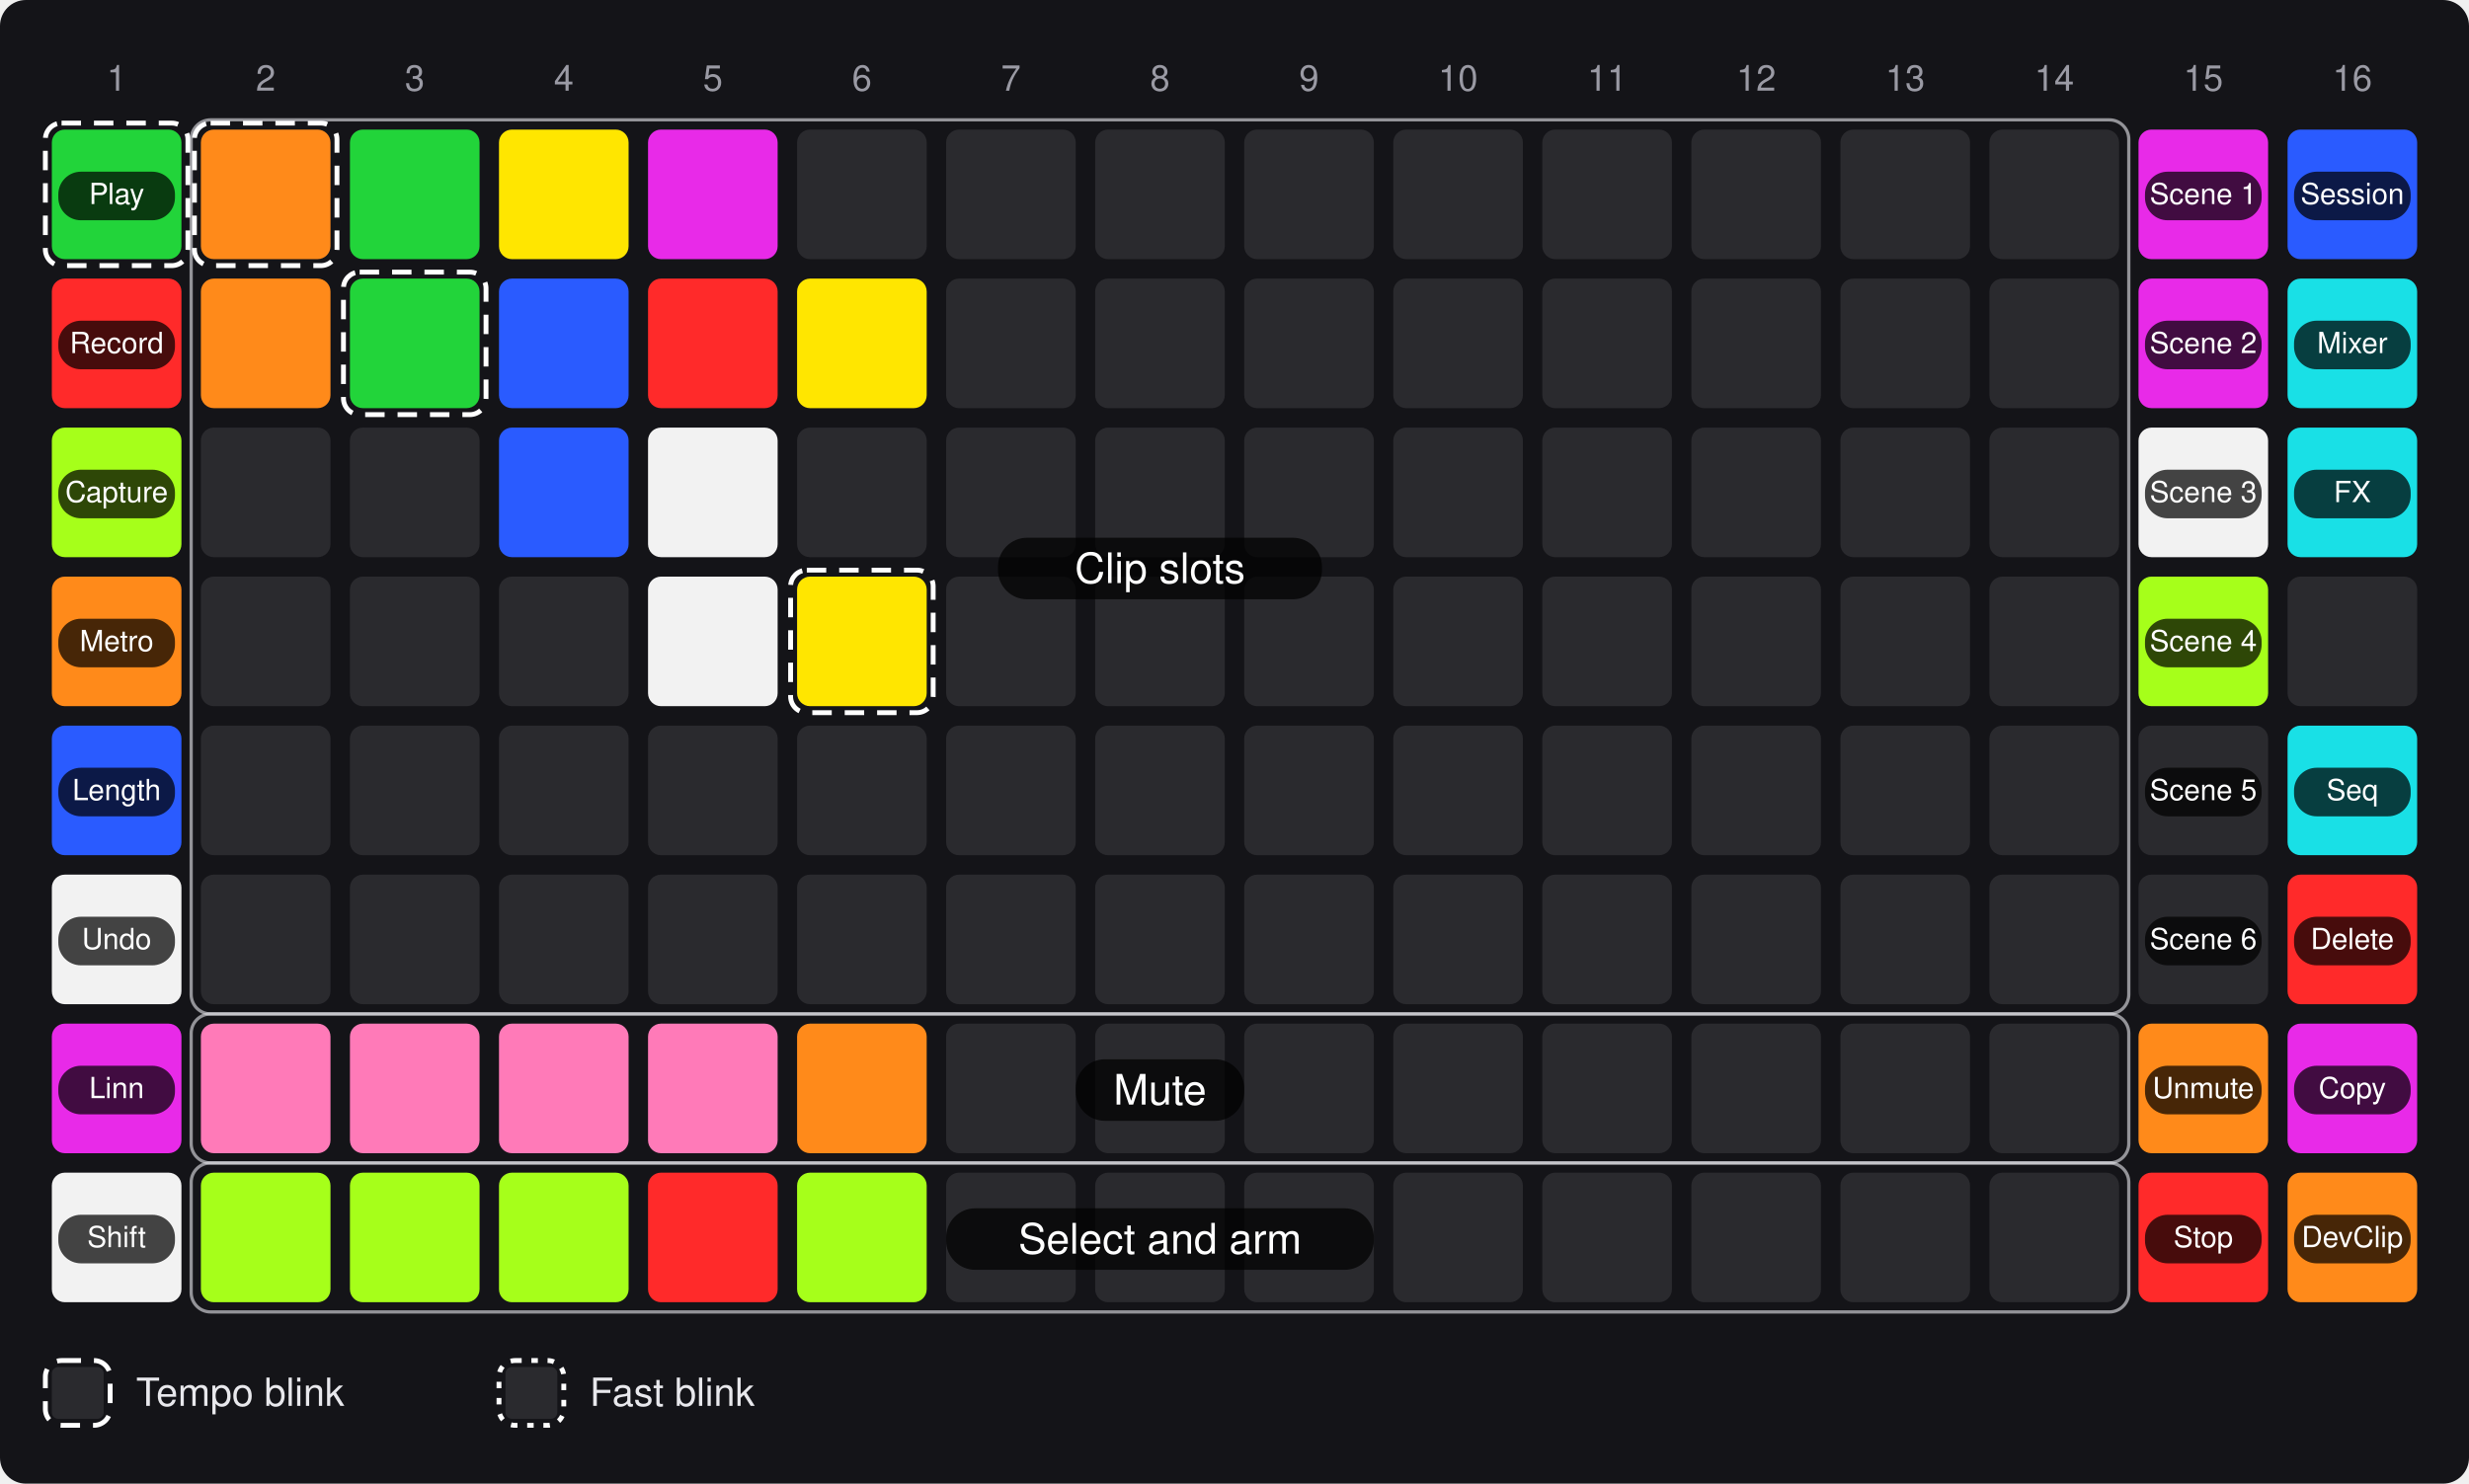
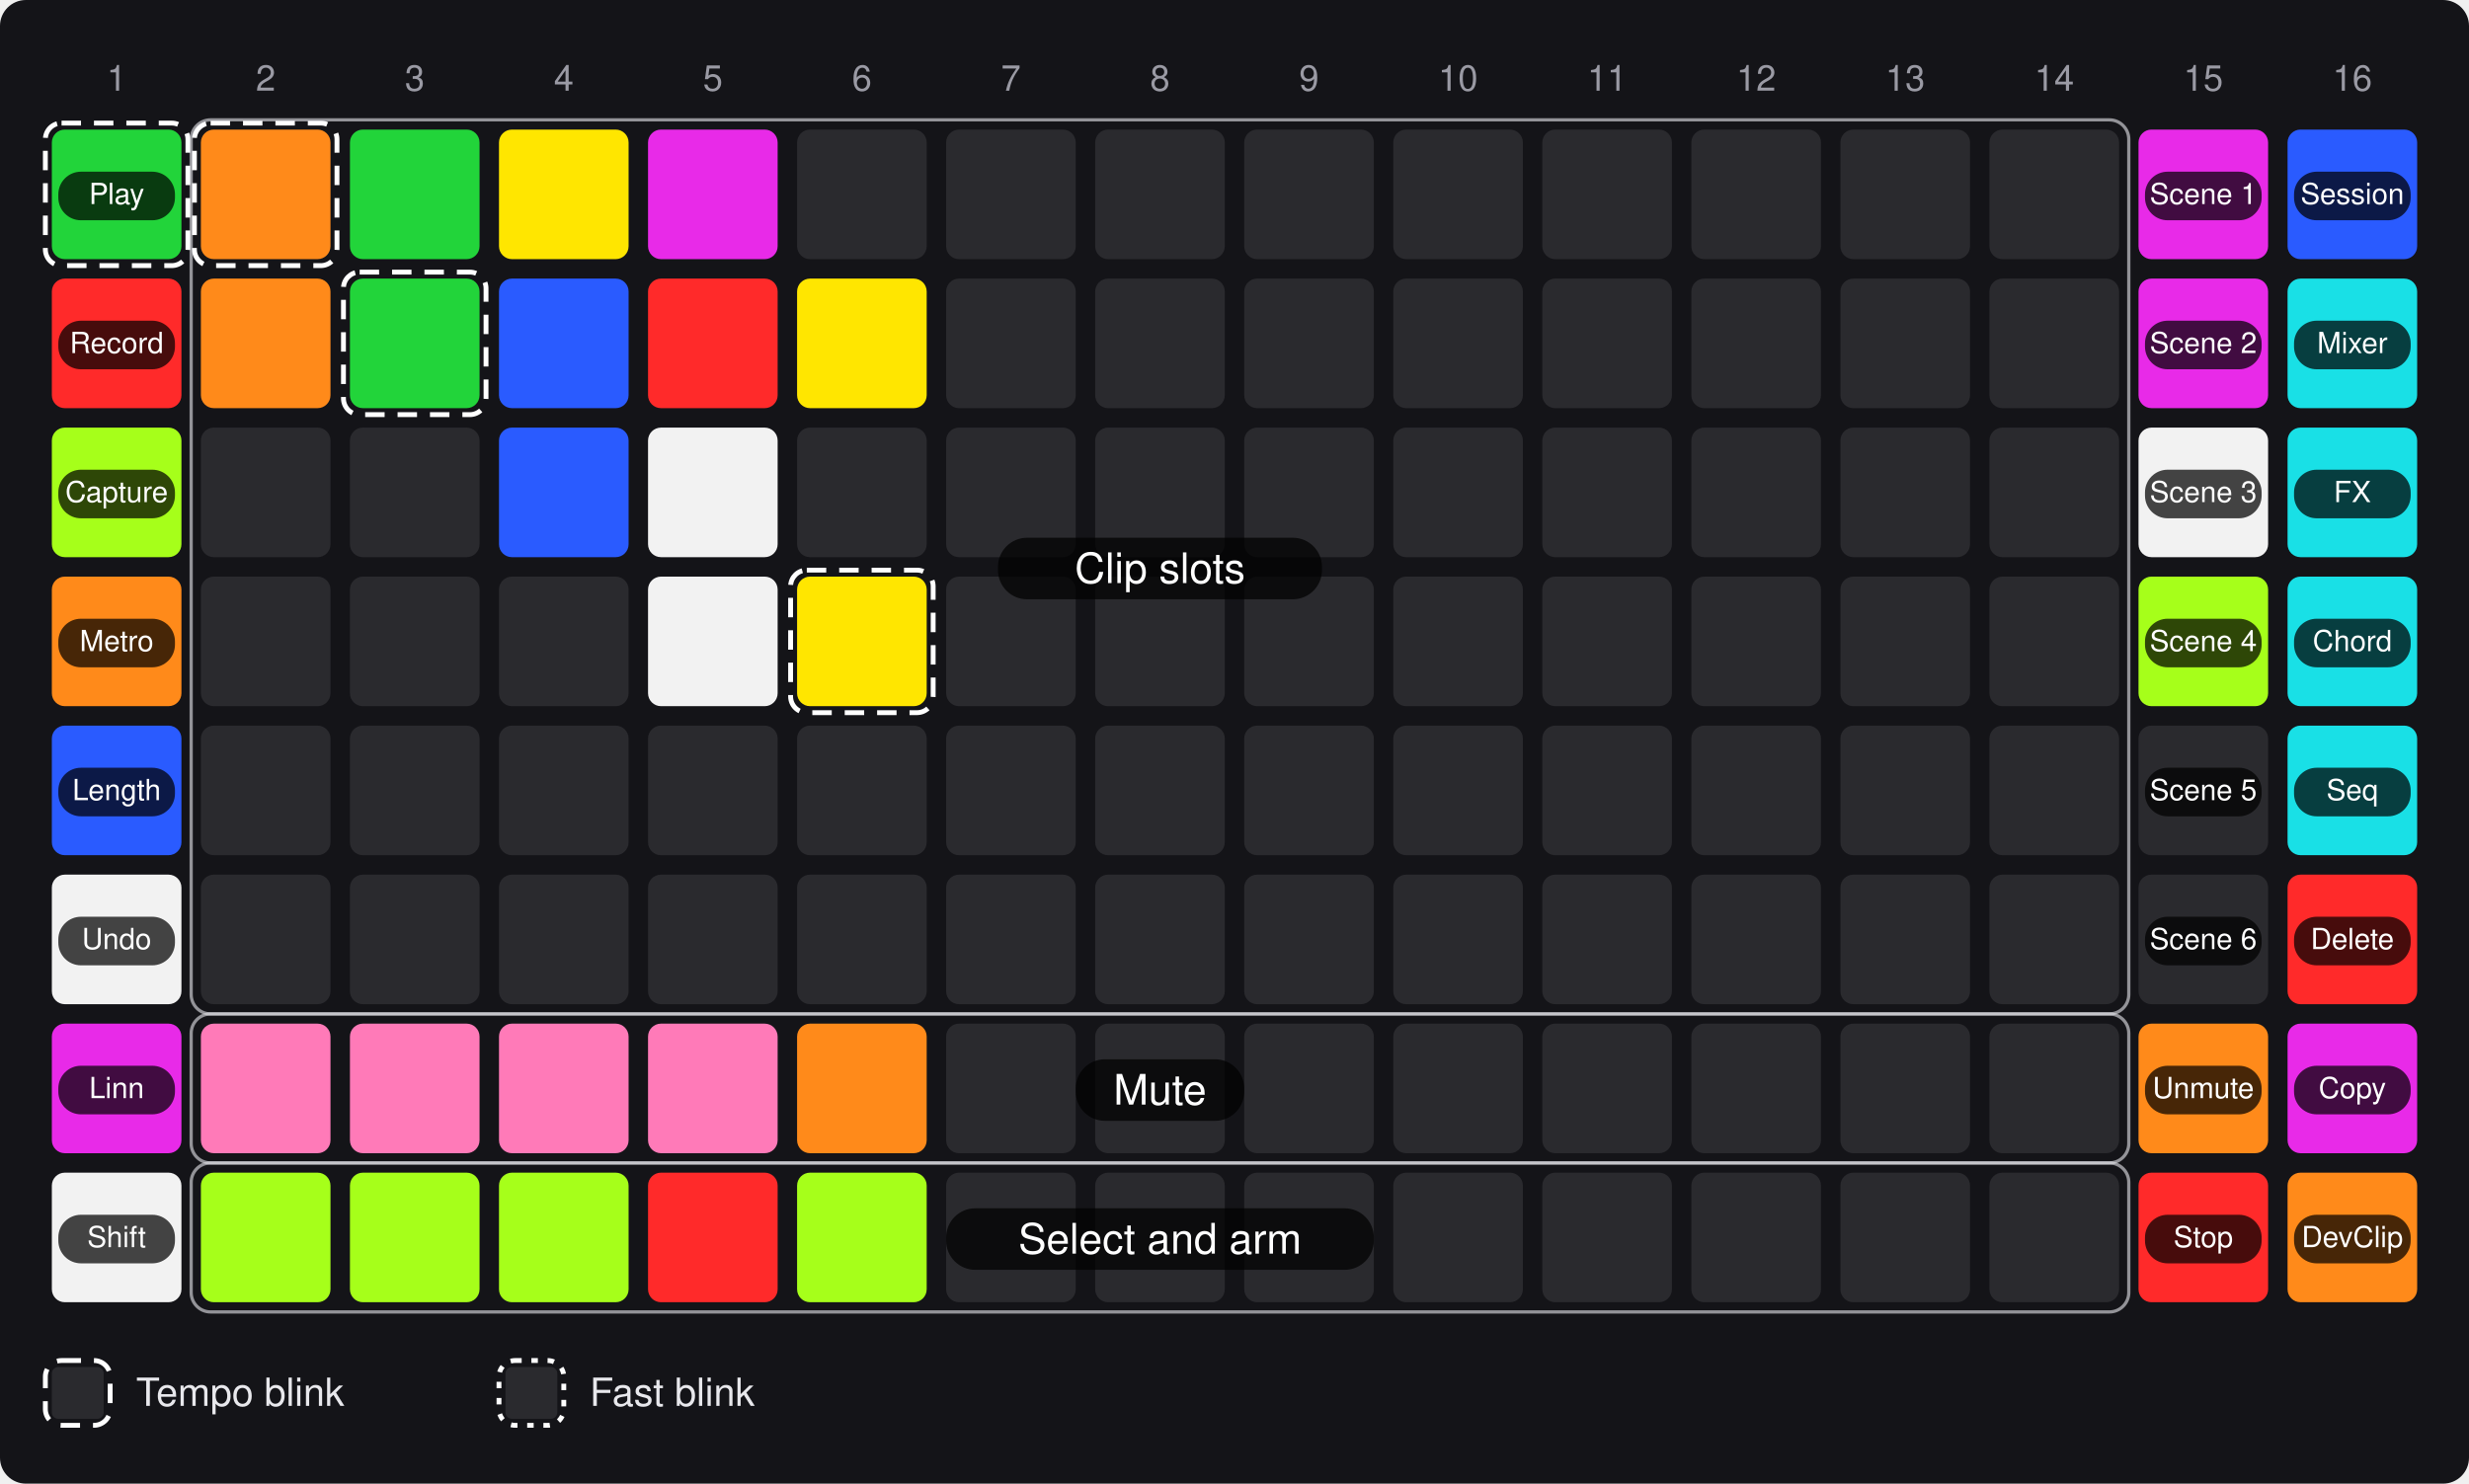
<svg xmlns="http://www.w3.org/2000/svg" width="762" height="458" viewBox="0 0 762 458" font-family="Helvetica, Arial, sans-serif">
  <rect x="0" y="0" width="762" height="458" rx="8" fill="#141418" />
  <text x="36" y="28" font-size="11" fill="#9a9aa4" text-anchor="middle">1</text>
  <text x="82" y="28" font-size="11" fill="#9a9aa4" text-anchor="middle">2</text>
  <text x="128" y="28" font-size="11" fill="#9a9aa4" text-anchor="middle">3</text>
  <text x="174" y="28" font-size="11" fill="#9a9aa4" text-anchor="middle">4</text>
  <text x="220" y="28" font-size="11" fill="#9a9aa4" text-anchor="middle">5</text>
  <text x="266" y="28" font-size="11" fill="#9a9aa4" text-anchor="middle">6</text>
  <text x="312" y="28" font-size="11" fill="#9a9aa4" text-anchor="middle">7</text>
  <text x="358" y="28" font-size="11" fill="#9a9aa4" text-anchor="middle">8</text>
  <text x="404" y="28" font-size="11" fill="#9a9aa4" text-anchor="middle">9</text>
  <text x="450" y="28" font-size="11" fill="#9a9aa4" text-anchor="middle">10</text>
  <text x="496" y="28" font-size="11" fill="#9a9aa4" text-anchor="middle">11</text>
  <text x="542" y="28" font-size="11" fill="#9a9aa4" text-anchor="middle">12</text>
  <text x="588" y="28" font-size="11" fill="#9a9aa4" text-anchor="middle">13</text>
  <text x="634" y="28" font-size="11" fill="#9a9aa4" text-anchor="middle">14</text>
  <text x="680" y="28" font-size="11" fill="#9a9aa4" text-anchor="middle">15</text>
  <text x="726" y="28" font-size="11" fill="#9a9aa4" text-anchor="middle">16</text>
  <rect x="16" y="40" width="40" height="40" rx="4" fill="#22d43a" />
  <rect x="14" y="38" width="44" height="44" rx="5" fill="none" stroke="#ffffff" stroke-width="1.5" stroke-dasharray="6 4" />
  <rect x="16" y="86" width="40" height="40" rx="4" fill="#ff2a2a" />
  <rect x="16" y="132" width="40" height="40" rx="4" fill="#a6ff1a" />
  <rect x="16" y="178" width="40" height="40" rx="4" fill="#ff8a1a" />
  <rect x="16" y="224" width="40" height="40" rx="4" fill="#2a5bff" />
  <rect x="16" y="270" width="40" height="40" rx="4" fill="#f2f2f2" />
  <rect x="16" y="316" width="40" height="40" rx="4" fill="#e82ae8" />
  <rect x="16" y="362" width="40" height="40" rx="4" fill="#f2f2f2" />
  <rect x="62" y="40" width="40" height="40" rx="4" fill="#ff8a1a" />
  <rect x="60" y="38" width="44" height="44" rx="5" fill="none" stroke="#ffffff" stroke-width="1.5" stroke-dasharray="6 4" />
  <rect x="62" y="86" width="40" height="40" rx="4" fill="#ff8a1a" />
  <rect x="62" y="132" width="40" height="40" rx="4" fill="#2a2a2e" />
  <rect x="62" y="178" width="40" height="40" rx="4" fill="#2a2a2e" />
  <rect x="62" y="224" width="40" height="40" rx="4" fill="#2a2a2e" />
  <rect x="62" y="270" width="40" height="40" rx="4" fill="#2a2a2e" />
  <rect x="62" y="316" width="40" height="40" rx="4" fill="#ff7ab8" />
  <rect x="62" y="362" width="40" height="40" rx="4" fill="#a6ff1a" />
  <rect x="108" y="40" width="40" height="40" rx="4" fill="#22d43a" />
  <rect x="108" y="86" width="40" height="40" rx="4" fill="#22d43a" />
  <rect x="106" y="84" width="44" height="44" rx="5" fill="none" stroke="#ffffff" stroke-width="1.5" stroke-dasharray="6 4" />
  <rect x="108" y="132" width="40" height="40" rx="4" fill="#2a2a2e" />
  <rect x="108" y="178" width="40" height="40" rx="4" fill="#2a2a2e" />
  <rect x="108" y="224" width="40" height="40" rx="4" fill="#2a2a2e" />
  <rect x="108" y="270" width="40" height="40" rx="4" fill="#2a2a2e" />
  <rect x="108" y="316" width="40" height="40" rx="4" fill="#ff7ab8" />
  <rect x="108" y="362" width="40" height="40" rx="4" fill="#a6ff1a" />
  <rect x="154" y="40" width="40" height="40" rx="4" fill="#ffe600" />
  <rect x="154" y="86" width="40" height="40" rx="4" fill="#2a5bff" />
  <rect x="154" y="132" width="40" height="40" rx="4" fill="#2a5bff" />
  <rect x="154" y="178" width="40" height="40" rx="4" fill="#2a2a2e" />
  <rect x="154" y="224" width="40" height="40" rx="4" fill="#2a2a2e" />
  <rect x="154" y="270" width="40" height="40" rx="4" fill="#2a2a2e" />
  <rect x="154" y="316" width="40" height="40" rx="4" fill="#ff7ab8" />
  <rect x="154" y="362" width="40" height="40" rx="4" fill="#a6ff1a" />
  <rect x="200" y="40" width="40" height="40" rx="4" fill="#e82ae8" />
  <rect x="200" y="86" width="40" height="40" rx="4" fill="#ff2a2a" />
  <rect x="200" y="132" width="40" height="40" rx="4" fill="#f2f2f2" />
  <rect x="200" y="178" width="40" height="40" rx="4" fill="#f2f2f2" />
  <rect x="200" y="224" width="40" height="40" rx="4" fill="#2a2a2e" />
  <rect x="200" y="270" width="40" height="40" rx="4" fill="#2a2a2e" />
  <rect x="200" y="316" width="40" height="40" rx="4" fill="#ff7ab8" />
  <rect x="200" y="362" width="40" height="40" rx="4" fill="#ff2a2a" />
  <rect x="246" y="40" width="40" height="40" rx="4" fill="#2a2a2e" />
  <rect x="246" y="86" width="40" height="40" rx="4" fill="#ffe600" />
  <rect x="246" y="132" width="40" height="40" rx="4" fill="#2a2a2e" />
  <rect x="246" y="178" width="40" height="40" rx="4" fill="#ffe600" />
  <rect x="244" y="176" width="44" height="44" rx="5" fill="none" stroke="#ffffff" stroke-width="1.5" stroke-dasharray="6 4" />
  <rect x="246" y="224" width="40" height="40" rx="4" fill="#2a2a2e" />
  <rect x="246" y="270" width="40" height="40" rx="4" fill="#2a2a2e" />
  <rect x="246" y="316" width="40" height="40" rx="4" fill="#ff8a1a" />
  <rect x="246" y="362" width="40" height="40" rx="4" fill="#a6ff1a" />
  <rect x="292" y="40" width="40" height="40" rx="4" fill="#2a2a2e" />
  <rect x="292" y="86" width="40" height="40" rx="4" fill="#2a2a2e" />
  <rect x="292" y="132" width="40" height="40" rx="4" fill="#2a2a2e" />
  <rect x="292" y="178" width="40" height="40" rx="4" fill="#2a2a2e" />
  <rect x="292" y="224" width="40" height="40" rx="4" fill="#2a2a2e" />
  <rect x="292" y="270" width="40" height="40" rx="4" fill="#2a2a2e" />
  <rect x="292" y="316" width="40" height="40" rx="4" fill="#2a2a2e" />
  <rect x="292" y="362" width="40" height="40" rx="4" fill="#2a2a2e" />
  <rect x="338" y="40" width="40" height="40" rx="4" fill="#2a2a2e" />
  <rect x="338" y="86" width="40" height="40" rx="4" fill="#2a2a2e" />
  <rect x="338" y="132" width="40" height="40" rx="4" fill="#2a2a2e" />
  <rect x="338" y="178" width="40" height="40" rx="4" fill="#2a2a2e" />
  <rect x="338" y="224" width="40" height="40" rx="4" fill="#2a2a2e" />
  <rect x="338" y="270" width="40" height="40" rx="4" fill="#2a2a2e" />
  <rect x="338" y="316" width="40" height="40" rx="4" fill="#2a2a2e" />
  <rect x="338" y="362" width="40" height="40" rx="4" fill="#2a2a2e" />
  <rect x="384" y="40" width="40" height="40" rx="4" fill="#2a2a2e" />
  <rect x="384" y="86" width="40" height="40" rx="4" fill="#2a2a2e" />
  <rect x="384" y="132" width="40" height="40" rx="4" fill="#2a2a2e" />
  <rect x="384" y="178" width="40" height="40" rx="4" fill="#2a2a2e" />
  <rect x="384" y="224" width="40" height="40" rx="4" fill="#2a2a2e" />
  <rect x="384" y="270" width="40" height="40" rx="4" fill="#2a2a2e" />
  <rect x="384" y="316" width="40" height="40" rx="4" fill="#2a2a2e" />
  <rect x="384" y="362" width="40" height="40" rx="4" fill="#2a2a2e" />
  <rect x="430" y="40" width="40" height="40" rx="4" fill="#2a2a2e" />
  <rect x="430" y="86" width="40" height="40" rx="4" fill="#2a2a2e" />
  <rect x="430" y="132" width="40" height="40" rx="4" fill="#2a2a2e" />
  <rect x="430" y="178" width="40" height="40" rx="4" fill="#2a2a2e" />
  <rect x="430" y="224" width="40" height="40" rx="4" fill="#2a2a2e" />
  <rect x="430" y="270" width="40" height="40" rx="4" fill="#2a2a2e" />
  <rect x="430" y="316" width="40" height="40" rx="4" fill="#2a2a2e" />
  <rect x="430" y="362" width="40" height="40" rx="4" fill="#2a2a2e" />
  <rect x="476" y="40" width="40" height="40" rx="4" fill="#2a2a2e" />
  <rect x="476" y="86" width="40" height="40" rx="4" fill="#2a2a2e" />
  <rect x="476" y="132" width="40" height="40" rx="4" fill="#2a2a2e" />
  <rect x="476" y="178" width="40" height="40" rx="4" fill="#2a2a2e" />
  <rect x="476" y="224" width="40" height="40" rx="4" fill="#2a2a2e" />
  <rect x="476" y="270" width="40" height="40" rx="4" fill="#2a2a2e" />
  <rect x="476" y="316" width="40" height="40" rx="4" fill="#2a2a2e" />
  <rect x="476" y="362" width="40" height="40" rx="4" fill="#2a2a2e" />
  <rect x="522" y="40" width="40" height="40" rx="4" fill="#2a2a2e" />
  <rect x="522" y="86" width="40" height="40" rx="4" fill="#2a2a2e" />
  <rect x="522" y="132" width="40" height="40" rx="4" fill="#2a2a2e" />
  <rect x="522" y="178" width="40" height="40" rx="4" fill="#2a2a2e" />
  <rect x="522" y="224" width="40" height="40" rx="4" fill="#2a2a2e" />
  <rect x="522" y="270" width="40" height="40" rx="4" fill="#2a2a2e" />
  <rect x="522" y="316" width="40" height="40" rx="4" fill="#2a2a2e" />
  <rect x="522" y="362" width="40" height="40" rx="4" fill="#2a2a2e" />
  <rect x="568" y="40" width="40" height="40" rx="4" fill="#2a2a2e" />
  <rect x="568" y="86" width="40" height="40" rx="4" fill="#2a2a2e" />
  <rect x="568" y="132" width="40" height="40" rx="4" fill="#2a2a2e" />
  <rect x="568" y="178" width="40" height="40" rx="4" fill="#2a2a2e" />
  <rect x="568" y="224" width="40" height="40" rx="4" fill="#2a2a2e" />
  <rect x="568" y="270" width="40" height="40" rx="4" fill="#2a2a2e" />
  <rect x="568" y="316" width="40" height="40" rx="4" fill="#2a2a2e" />
  <rect x="568" y="362" width="40" height="40" rx="4" fill="#2a2a2e" />
  <rect x="614" y="40" width="40" height="40" rx="4" fill="#2a2a2e" />
  <rect x="614" y="86" width="40" height="40" rx="4" fill="#2a2a2e" />
  <rect x="614" y="132" width="40" height="40" rx="4" fill="#2a2a2e" />
  <rect x="614" y="178" width="40" height="40" rx="4" fill="#2a2a2e" />
  <rect x="614" y="224" width="40" height="40" rx="4" fill="#2a2a2e" />
  <rect x="614" y="270" width="40" height="40" rx="4" fill="#2a2a2e" />
  <rect x="614" y="316" width="40" height="40" rx="4" fill="#2a2a2e" />
  <rect x="614" y="362" width="40" height="40" rx="4" fill="#2a2a2e" />
  <rect x="660" y="40" width="40" height="40" rx="4" fill="#e82ae8" />
  <rect x="660" y="86" width="40" height="40" rx="4" fill="#e82ae8" />
  <rect x="660" y="132" width="40" height="40" rx="4" fill="#f2f2f2" />
  <rect x="660" y="178" width="40" height="40" rx="4" fill="#a6ff1a" />
  <rect x="660" y="224" width="40" height="40" rx="4" fill="#2a2a2e" />
  <rect x="660" y="270" width="40" height="40" rx="4" fill="#2a2a2e" />
  <rect x="660" y="316" width="40" height="40" rx="4" fill="#ff8a1a" />
  <rect x="660" y="362" width="40" height="40" rx="4" fill="#ff2a2a" />
  <rect x="706" y="40" width="40" height="40" rx="4" fill="#2a5bff" />
  <rect x="706" y="86" width="40" height="40" rx="4" fill="#19e0e6" />
  <rect x="706" y="132" width="40" height="40" rx="4" fill="#19e0e6" />
-   <rect x="706" y="178" width="40" height="40" rx="4" fill="#2a2a2e" />
+   <rect x="706" y="178" width="40" height="40" rx="4" fill="#19e0e6" />
  <rect x="706" y="224" width="40" height="40" rx="4" fill="#19e0e6" />
  <rect x="706" y="270" width="40" height="40" rx="4" fill="#ff2a2a" />
  <rect x="706" y="316" width="40" height="40" rx="4" fill="#e82ae8" />
  <rect x="706" y="362" width="40" height="40" rx="4" fill="#ff8a1a" />
  <rect x="18" y="53" width="36" height="15" rx="7" fill="#000000" fill-opacity="0.72" />
  <text x="36" y="63" font-size="9" fill="#ffffff" text-anchor="middle">Play</text>
  <rect x="18" y="99" width="36" height="15" rx="7" fill="#000000" fill-opacity="0.72" />
  <text x="36" y="109" font-size="9" fill="#ffffff" text-anchor="middle">Record</text>
  <rect x="18" y="145" width="36" height="15" rx="7" fill="#000000" fill-opacity="0.72" />
  <text x="36" y="155" font-size="9" fill="#ffffff" text-anchor="middle">Capture</text>
  <rect x="18" y="191" width="36" height="15" rx="7" fill="#000000" fill-opacity="0.72" />
  <text x="36" y="201" font-size="9" fill="#ffffff" text-anchor="middle">Metro</text>
  <rect x="18" y="237" width="36" height="15" rx="7" fill="#000000" fill-opacity="0.72" />
  <text x="36" y="247" font-size="9" fill="#ffffff" text-anchor="middle">Length</text>
  <rect x="18" y="283" width="36" height="15" rx="7" fill="#000000" fill-opacity="0.72" />
  <text x="36" y="293" font-size="9" fill="#ffffff" text-anchor="middle">Undo</text>
  <rect x="18" y="329" width="36" height="15" rx="7" fill="#000000" fill-opacity="0.72" />
  <text x="36" y="339" font-size="9" fill="#ffffff" text-anchor="middle">Linn</text>
  <rect x="18" y="375" width="36" height="15" rx="7" fill="#000000" fill-opacity="0.72" />
  <text x="36" y="385" font-size="9" fill="#ffffff" text-anchor="middle">Shift</text>
  <rect x="662" y="53" width="36" height="15" rx="7" fill="#000000" fill-opacity="0.72" />
  <text x="680" y="63" font-size="9" fill="#ffffff" text-anchor="middle">Scene 1</text>
  <rect x="662" y="99" width="36" height="15" rx="7" fill="#000000" fill-opacity="0.72" />
  <text x="680" y="109" font-size="9" fill="#ffffff" text-anchor="middle">Scene 2</text>
  <rect x="662" y="145" width="36" height="15" rx="7" fill="#000000" fill-opacity="0.72" />
  <text x="680" y="155" font-size="9" fill="#ffffff" text-anchor="middle">Scene 3</text>
  <rect x="662" y="191" width="36" height="15" rx="7" fill="#000000" fill-opacity="0.72" />
  <text x="680" y="201" font-size="9" fill="#ffffff" text-anchor="middle">Scene 4</text>
  <rect x="662" y="237" width="36" height="15" rx="7" fill="#000000" fill-opacity="0.72" />
  <text x="680" y="247" font-size="9" fill="#ffffff" text-anchor="middle">Scene 5</text>
  <rect x="662" y="283" width="36" height="15" rx="7" fill="#000000" fill-opacity="0.72" />
  <text x="680" y="293" font-size="9" fill="#ffffff" text-anchor="middle">Scene 6</text>
  <rect x="662" y="329" width="36" height="15" rx="7" fill="#000000" fill-opacity="0.72" />
  <text x="680" y="339" font-size="9" fill="#ffffff" text-anchor="middle">Unmute</text>
  <rect x="662" y="375" width="36" height="15" rx="7" fill="#000000" fill-opacity="0.72" />
  <text x="680" y="385" font-size="9" fill="#ffffff" text-anchor="middle">Stop</text>
  <rect x="708" y="53" width="36" height="15" rx="7" fill="#000000" fill-opacity="0.72" />
  <text x="726" y="63" font-size="9" fill="#ffffff" text-anchor="middle">Session</text>
  <rect x="708" y="99" width="36" height="15" rx="7" fill="#000000" fill-opacity="0.72" />
  <text x="726" y="109" font-size="9" fill="#ffffff" text-anchor="middle">Mixer</text>
  <rect x="708" y="145" width="36" height="15" rx="7" fill="#000000" fill-opacity="0.72" />
  <text x="726" y="155" font-size="9" fill="#ffffff" text-anchor="middle">FX</text>
+   <rect x="708" y="191" width="36" height="15" rx="7" fill="#000000" fill-opacity="0.72" />
+   <text x="726" y="201" font-size="9" fill="#ffffff" text-anchor="middle">Chord</text>
  <rect x="708" y="237" width="36" height="15" rx="7" fill="#000000" fill-opacity="0.72" />
  <text x="726" y="247" font-size="9" fill="#ffffff" text-anchor="middle">Seq</text>
  <rect x="708" y="283" width="36" height="15" rx="7" fill="#000000" fill-opacity="0.72" />
  <text x="726" y="293" font-size="9" fill="#ffffff" text-anchor="middle">Delete</text>
  <rect x="708" y="329" width="36" height="15" rx="7" fill="#000000" fill-opacity="0.72" />
  <text x="726" y="339" font-size="9" fill="#ffffff" text-anchor="middle">Copy</text>
  <rect x="708" y="375" width="36" height="15" rx="7" fill="#000000" fill-opacity="0.72" />
  <text x="726" y="385" font-size="9" fill="#ffffff" text-anchor="middle">DevClip</text>
  <rect x="59" y="37" width="598" height="276" rx="6" fill="none" stroke="#e8e8ec" stroke-width="1" stroke-opacity="0.6" />
  <rect x="308" y="166" width="100" height="19" rx="9" fill="#000000" fill-opacity="0.72" />
  <text x="358" y="180" font-size="13" fill="#ffffff" text-anchor="middle">Clip slots</text>
  <rect x="59" y="313" width="598" height="46" rx="6" fill="none" stroke="#e8e8ec" stroke-width="1" stroke-opacity="0.6" />
  <rect x="332" y="327" width="52" height="19" rx="9" fill="#000000" fill-opacity="0.72" />
  <text x="358" y="341" font-size="13" fill="#ffffff" text-anchor="middle">Mute</text>
  <rect x="59" y="359" width="598" height="46" rx="6" fill="none" stroke="#e8e8ec" stroke-width="1" stroke-opacity="0.6" />
  <rect x="292" y="373" width="132" height="19" rx="9" fill="#000000" fill-opacity="0.72" />
  <text x="358" y="387" font-size="13" fill="#ffffff" text-anchor="middle">Select and arm</text>
  <rect x="16" y="422" width="16" height="16" rx="2" fill="#2a2a2e" />
  <rect x="14" y="420" width="20" height="20" rx="5" fill="none" stroke="#ffffff" stroke-width="1.5" stroke-dasharray="6 4" />
  <text x="42" y="434" font-size="12" fill="#e8e8ec">Tempo blink</text>
  <rect x="156" y="422" width="16" height="16" rx="2" fill="#2a2a2e" />
  <rect x="154" y="420" width="20" height="20" rx="5" fill="none" stroke="#ffffff" stroke-width="1.5" stroke-dasharray="2 3" />
  <text x="182" y="434" font-size="12" fill="#e8e8ec">Fast blink</text>
</svg>
